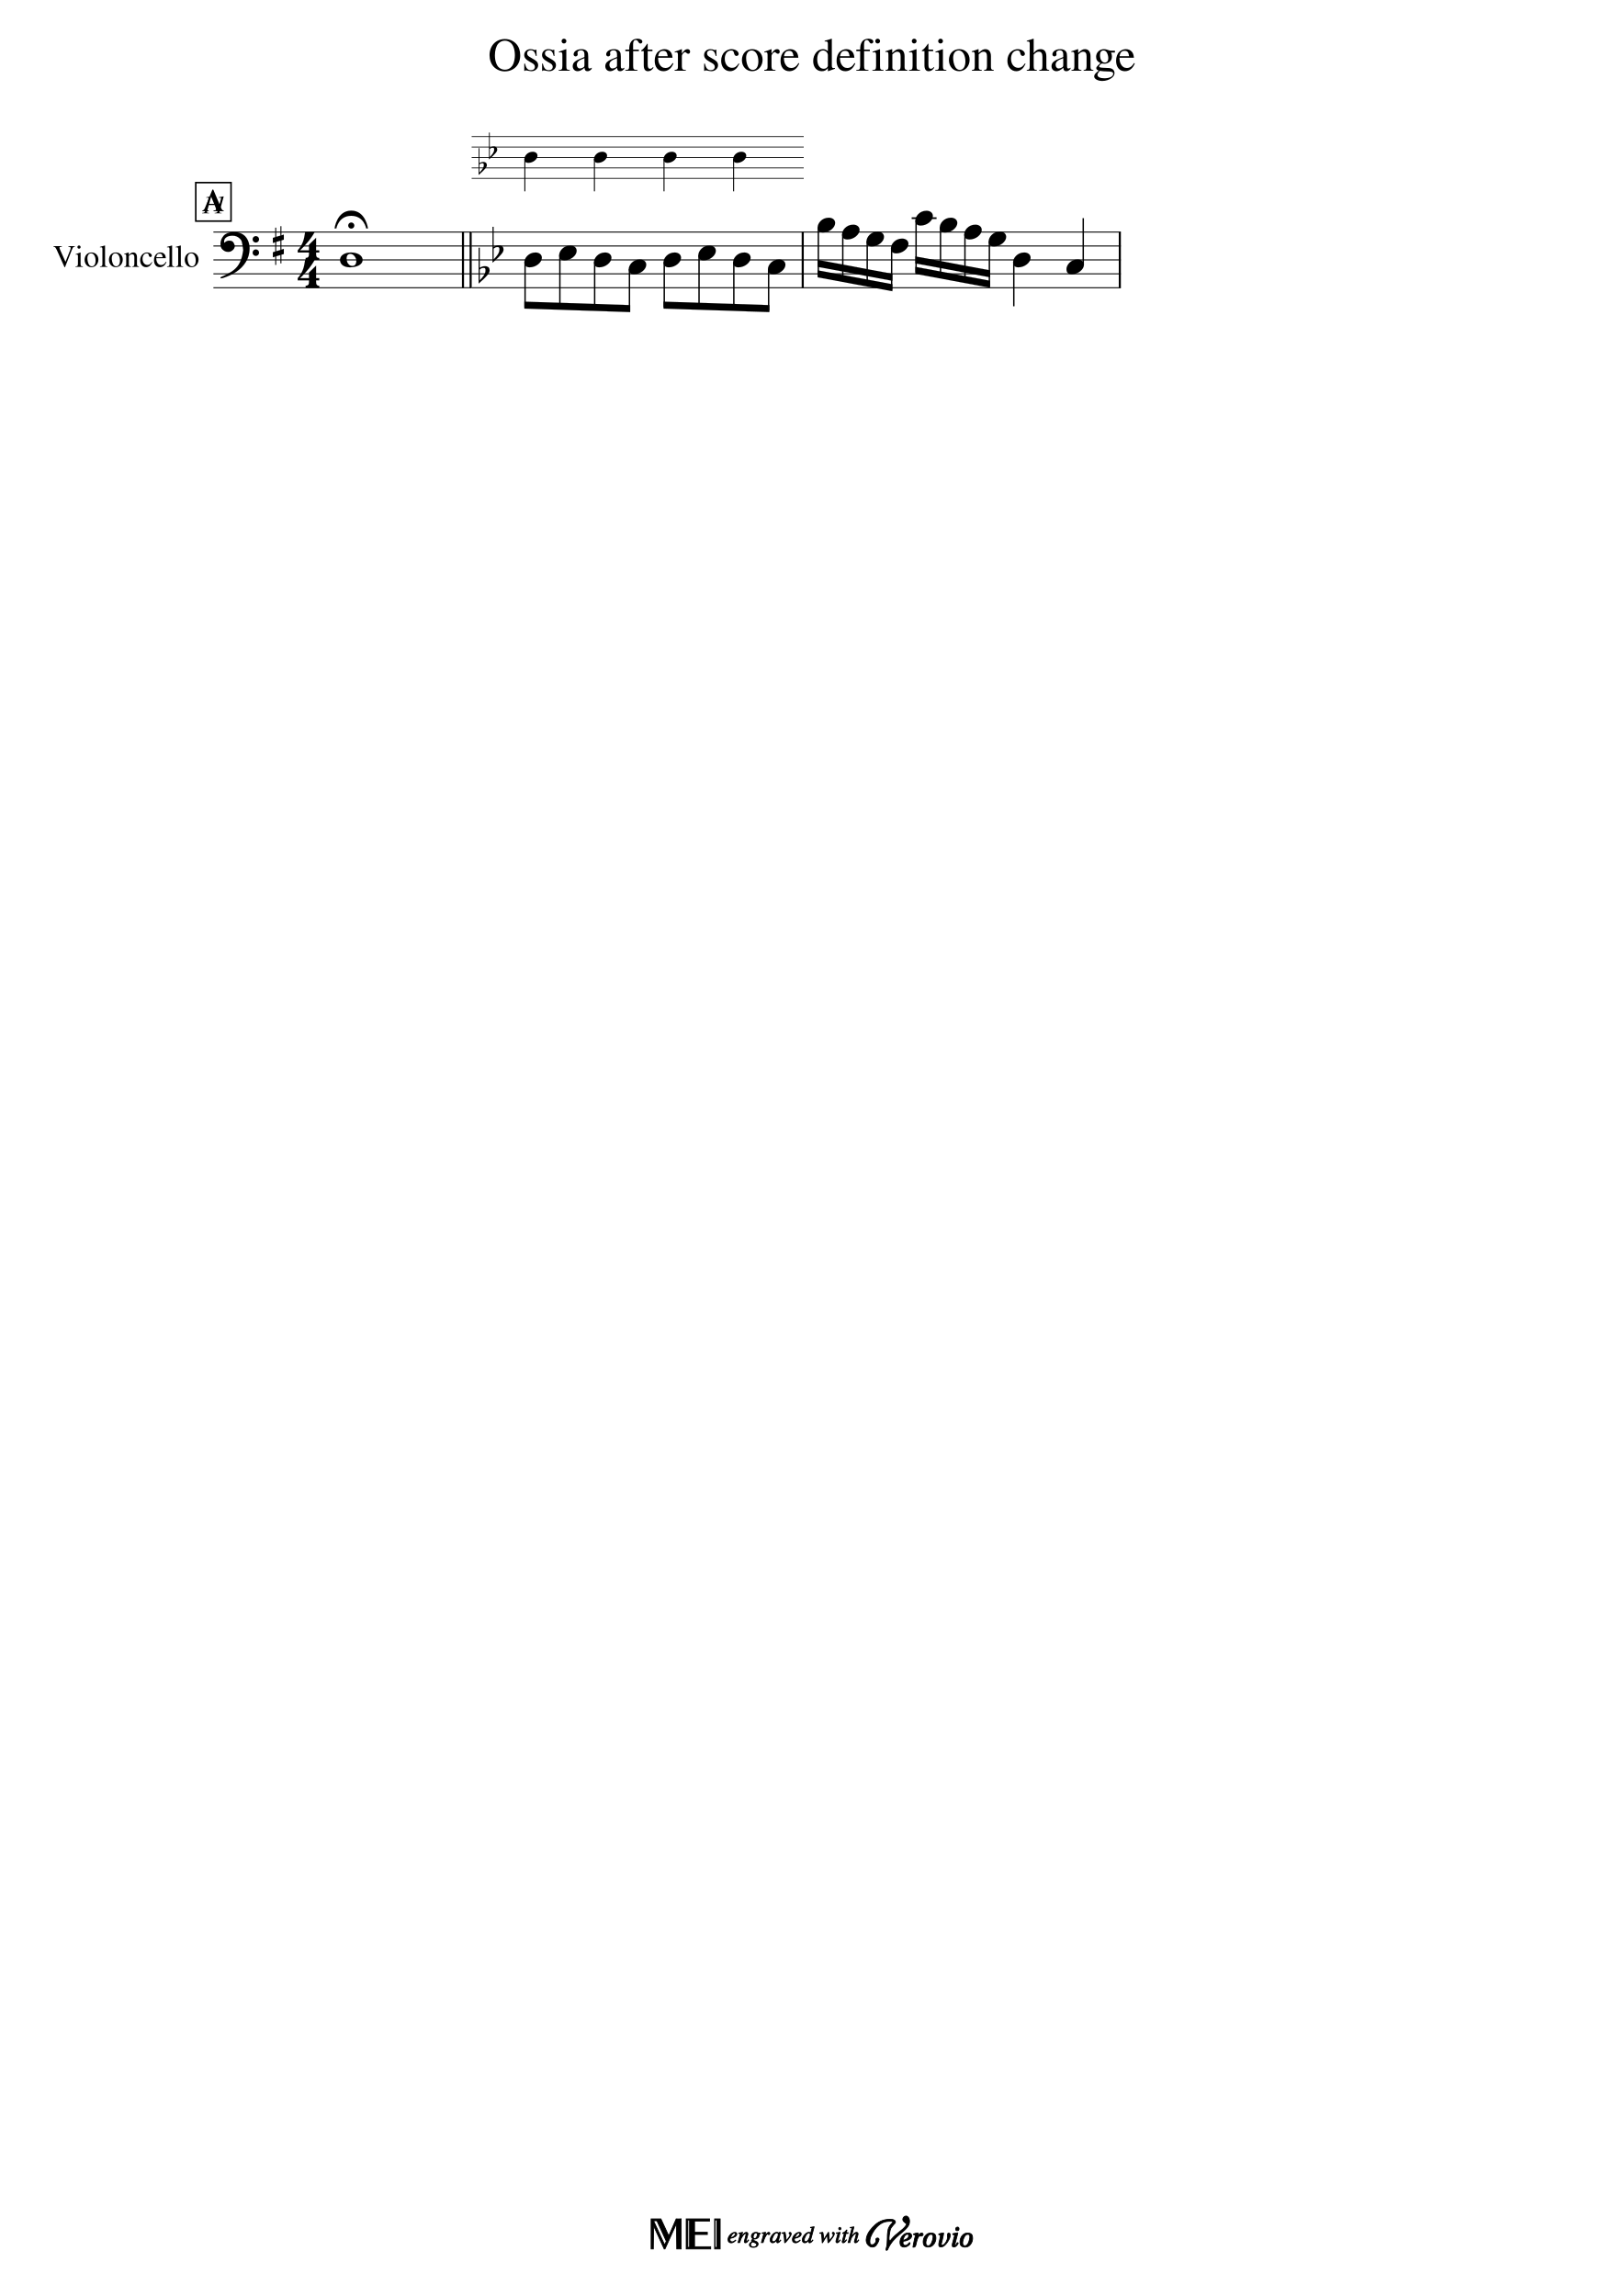
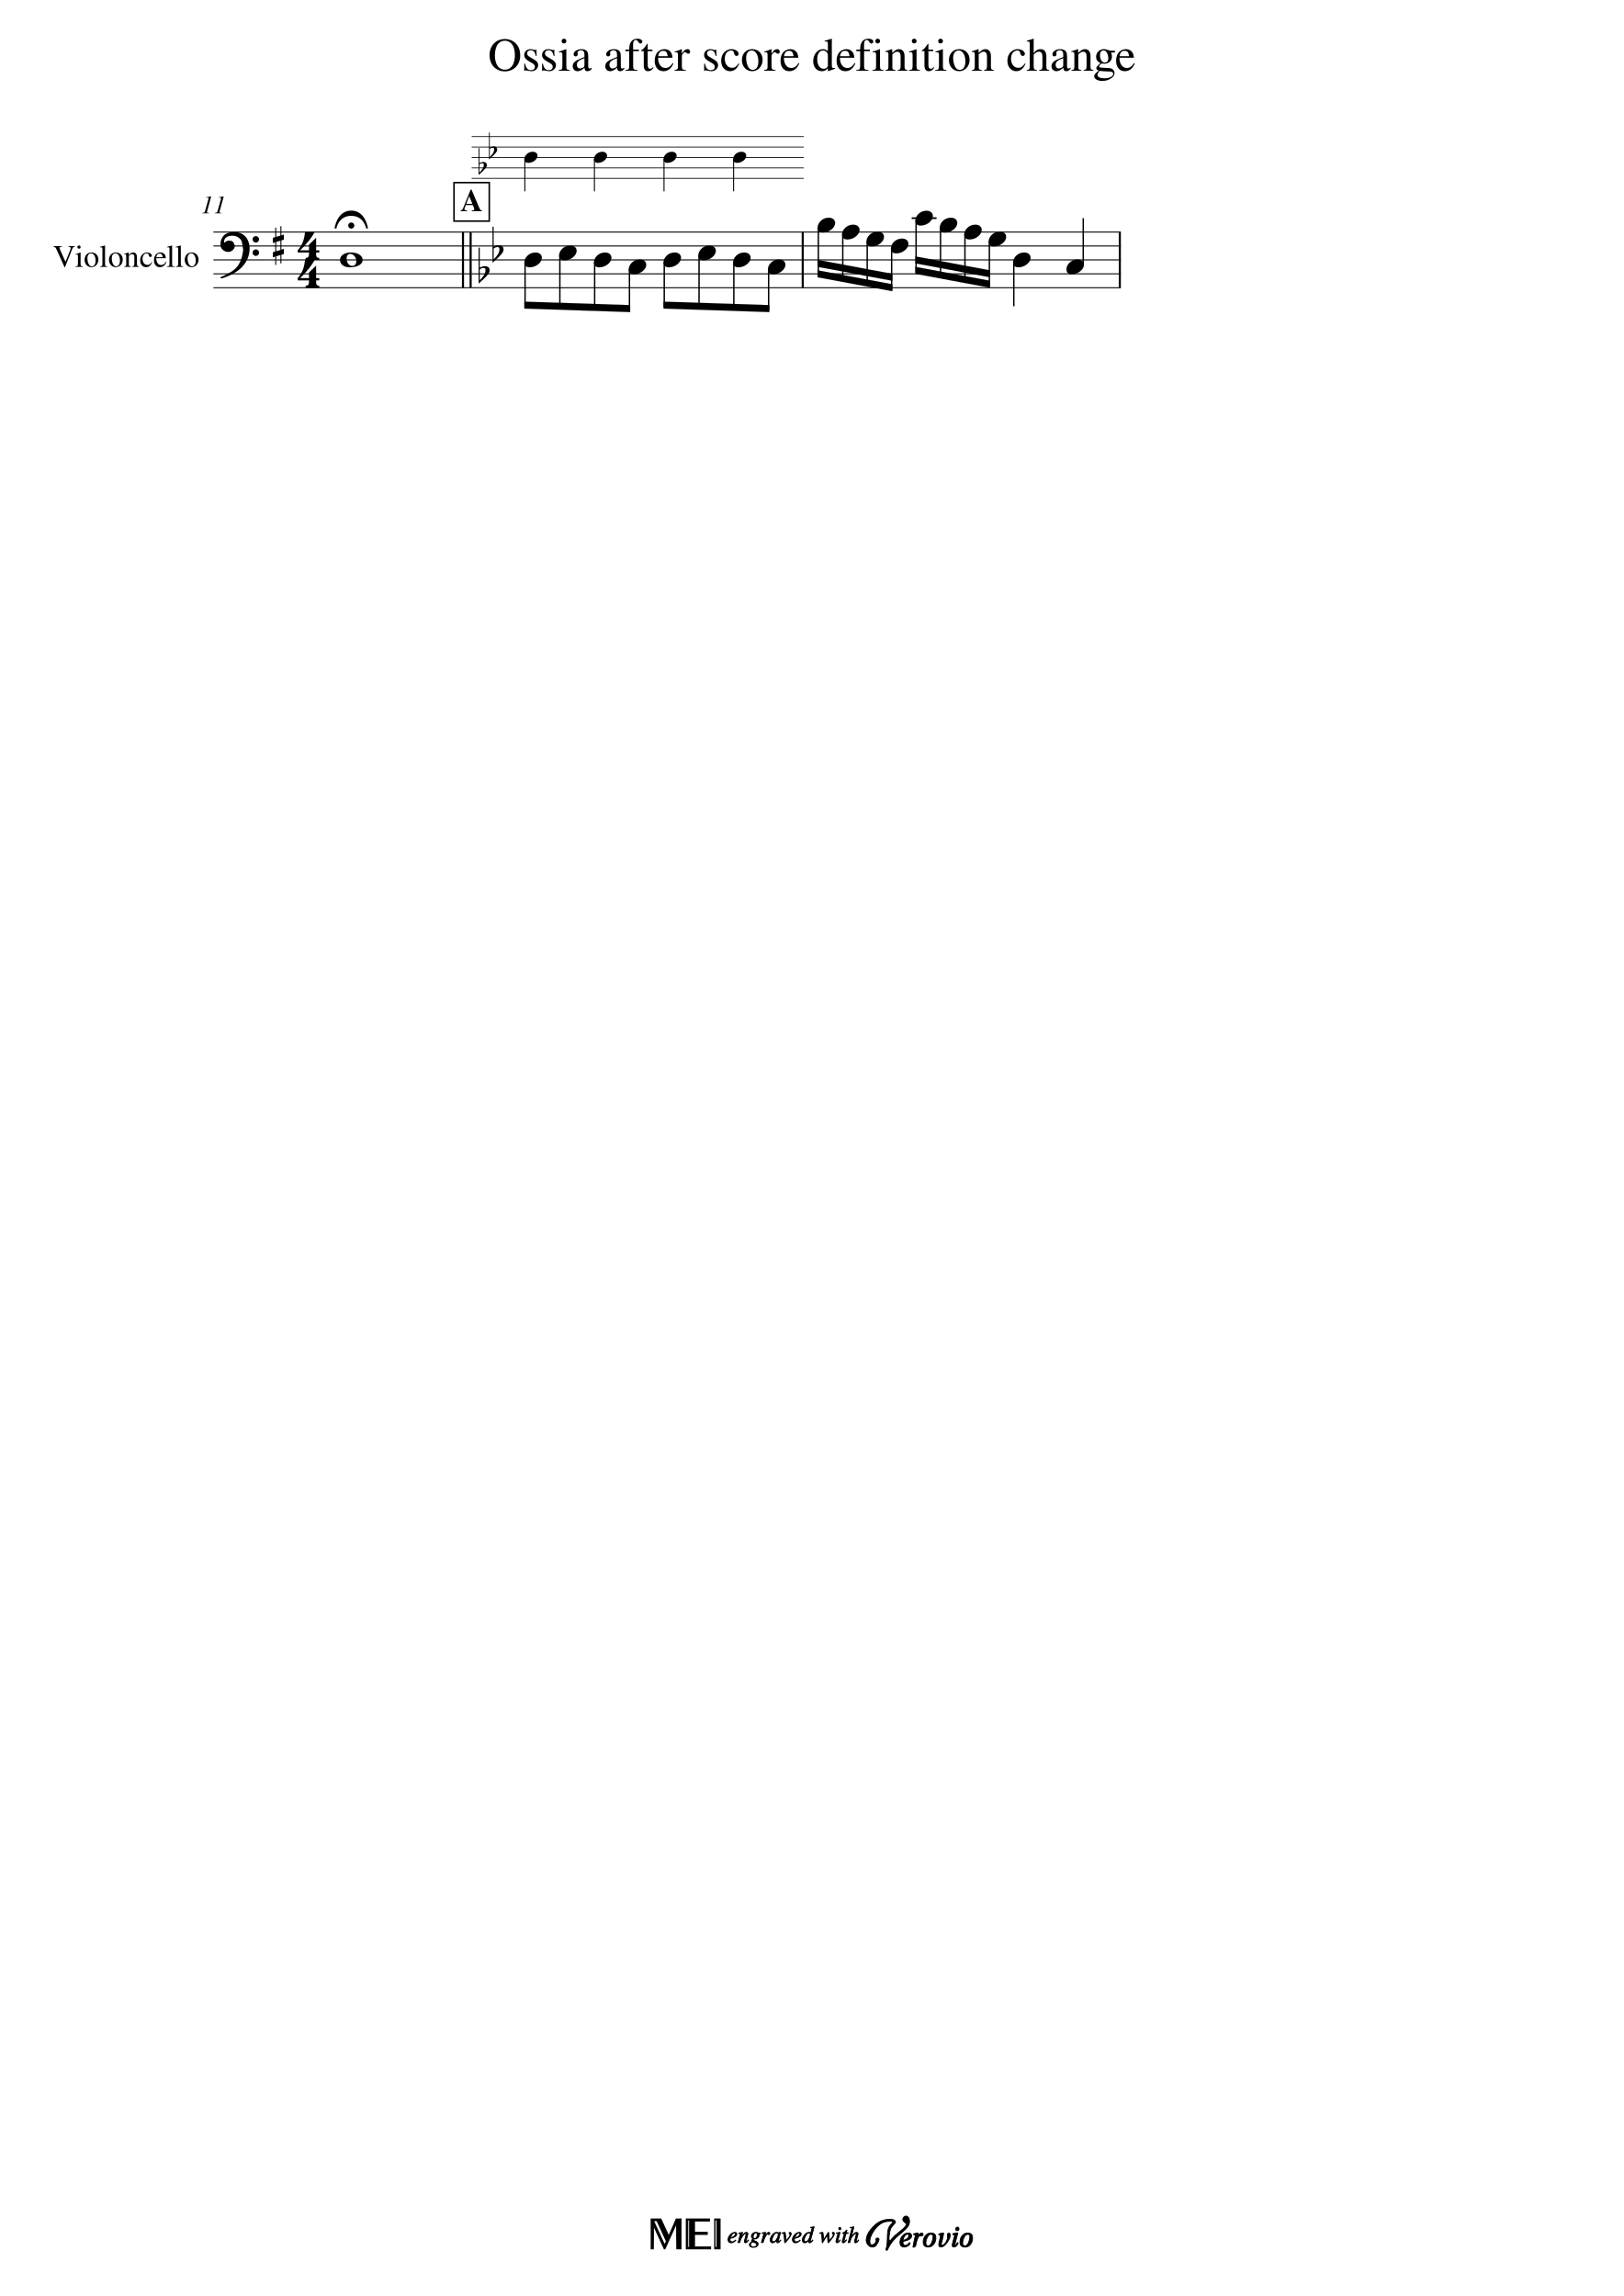
<svg xmlns="http://www.w3.org/2000/svg" xmlns:xlink="http://www.w3.org/1999/xlink" width="2100px" height="2970px" version="1.1" overflow="visible" id="docid">
  <defs>
    <g id="E062-docid">
      <path transform="scale(1,-1)" d="M582 -120c0 32 26 58 58 58s58 -26 58 -58s-26 -58 -58 -58s-58 26 -58 58zM582 120c0 32 26 58 58 58s58 -26 58 -58s-26 -58 -58 -58s-58 26 -58 58zM158 96c51 0 73 -14 88 -49l16 -39c0 -17 -2 -30 -7 -40c-3 -11 -10 -21 -19 -31c-17 -18 -49 -43 -84 -43 c-55 0 -77 13 -112 44c-24 21 -35 55 -35 100c0 46 14 81 32 112c30 52 71 79 137 93l36 6l26 2c154 0 235 -68 274 -182c11 -32 18 -68 18 -107c0 -103 -26 -182 -68 -250c-89 -145 -234 -230 -412 -288l-30 -5c-9 0 -14 3 -14 8c3 10 5 11 10 16c35 15 70 30 96 44l78 43 c96 57 162 136 197 258c9 33 17 60 22 100c3 22 5 35 6 39c-7 69 -16 115 -23 140s-4 22 -16 40c-8 12 -19 23 -31 34c-24 21 -62 44 -118 44c-48 0 -84 -8 -113 -28c-28 -19 -42 -44 -42 -73v-16c2 -5 3 -9 4 -11c24 22 52 39 84 39z" />
    </g>
    <g id="E262-docid">
      <path transform="scale(1,-1)" d="M136 186v169h17v-164l44 14v-91l-44 -14v-165l44 12v-91l-44 -13v-155h-17v150l-76 -22v-155h-17v149l-43 -13v90l43 14v167l-43 -14v92l43 13v169h17v-163zM60 73v-167l76 22v168z" />
    </g>
    <g id="E084-docid">
      <path transform="scale(1,-1)" d="M20 -78c84 97 114 180 134 329h170c-13 -32 -82 -132 -99 -151l-84 -97c-33 -36 -59 -63 -80 -81h162v102l127 123v-225h57v-39h-57v-34c0 -43 19 -65 57 -65v-34h-244v36c48 0 60 26 60 70v27h-203v39z" />
    </g>
    <g id="E0A2-docid">
      <path transform="scale(1,-1)" d="M198 133c102 0 207 -45 207 -133c0 -92 -118 -133 -227 -133c-101 0 -178 46 -178 133c0 88 93 133 198 133zM293 -21c0 14 -3 29 -8 44c-7 20 -18 38 -33 54c-20 21 -43 31 -68 31l-20 -2c-15 -5 -27 -14 -36 -28c-4 -9 -6 -17 -8 -24s-3 -16 -3 -27c0 -15 3 -34 9 -57 s18 -41 34 -55c15 -15 36 -23 62 -23c4 0 10 1 18 2c19 5 32 15 40 30s13 34 13 55z" />
    </g>
    <g id="E4C0-docid">
      <path transform="scale(1,-1)" d="M0 0c0 0 40 320 300 320s300 -320 300 -320h-32s-38 227 -268 227s-268 -227 -268 -227h-32zM355 52c0 -30 -25 -55 -55 -55s-55 25 -55 55s25 55 55 55s55 -25 55 -55z" />
    </g>
    <g id="E260-docid">
      <path transform="scale(1,-1)" d="M20 110c32 16 54 27 93 27c26 0 35 -3 54 -13c13 -7 24 -20 27 -38l4 -25c0 -28 -16 -57 -45 -89c-23 -25 -39 -44 -65 -68l-88 -79v644h20v-359zM90 106c-32 0 -48 -10 -70 -29v-194c31 31 54 59 71 84c21 32 32 59 32 84c0 9 1 16 1 20c0 14 -3 21 -11 30l-8 3z" />
    </g>
    <g id="E0A4-docid">
      <path transform="scale(1,-1)" d="M0 -39c0 68 73 172 200 172c66 0 114 -37 114 -95c0 -84 -106 -171 -218 -171c-64 0 -96 30 -96 94z" />
    </g>
  </defs>
  <style type="text/css">#docid g.ending, #docid g.fing, #docid g.reh, #docid g.tempo {font-weight:bold;}#docid g.dir, #docid g.dynam, #docid g.mNum {font-style:italic;}#docid g.label {font-weight:normal;}#docid ellipse, #docid path, #docid polygon, #docid polyline, #docid rect {stroke:currentColor}</style>
  <svg class="definition-scale" color="black" font-family="Times, serif" viewBox="0 0 21000 29700">
    <g class="page-margin" transform="translate(500, 500)">
      <g id="iJ6YNS9" class="mdiv pageMilestone" />
      <g id="j6ERYJ7" class="score pageMilestone" />
      <g id="l1C2159Z" class="system">
        <g id="iN4IMRP" class="label">
          <text x="2080" y="2952" text-anchor="end" font-size="0px">
            <tspan id="k69O2C7" class="text">
              <tspan font-size="405px">Violoncello</tspan>
            </tspan>
          </text>
        </g>
        <g id="c1IY1N0S" class="section systemMilestone" />
        <g id="t17CCI2Q" class="measure">
          <g id="b5BYNI2" class="mNum autogenerated">
            <text x="2260" y="2259" text-anchor="middle" font-size="0px">
              <tspan id="cI6BH23" class="text">
                <tspan font-size="324px">11</tspan>
              </tspan>
            </text>
          </g>
          <g id="u14YPAFV" class="staff">
            <path d="M2260 2502 L5600 2502" stroke-width="13" />
            <path d="M2260 2682 L5600 2682" stroke-width="13" />
            <path d="M2260 2862 L5600 2862" stroke-width="13" />
            <path d="M2260 3042 L5600 3042" stroke-width="13" />
            <path d="M2260 3222 L5600 3222" stroke-width="13" />
            <g id="m1KERHSY" class="clef">
              <use xlink:href="#E062-docid" transform="translate(2348, 2682) scale(0.72, 0.72)" />
            </g>
            <g id="oMY5AX3" class="keySig">
              <g id="q1GBDELD" class="keyAccid">
                <use xlink:href="#E262-docid" transform="translate(3029, 2682) scale(0.72, 0.72)" />
              </g>
            </g>
            <g id="s1FVTJ6Q" class="meterSig">
              <use xlink:href="#E084-docid" transform="translate(3336, 2682) scale(0.72, 0.72)" />
              <use xlink:href="#E084-docid" transform="translate(3336, 3042) scale(0.72, 0.72)" />
            </g>
            <g id="v1G2UCBM" class="layer">
              <g id="c10q5kzh" class="note">
                <g class="notehead">
                  <use xlink:href="#E0A2-docid" transform="translate(3898, 2862) scale(0.72, 0.72)" />
                </g>
              </g>
            </g>
          </g>
          <g id="xQSQG56" class="fermata">
            <use xlink:href="#E4C0-docid" transform="translate(3827, 2455) scale(0.72, 0.72)" />
          </g>
          <g id="s1PQPUF4" class="barLine">
            <path d="M5488 2502 L5488 3222" stroke-width="27" />
            <path d="M5587 2502 L5587 3222" stroke-width="27" />
          </g>
        </g>
        <g id="q4CA8UL" class="measure">
          <g id="tBZ62SV" class="ossia show.scoredef.true">
            <g id="uW4WKQ" class="oStaff">
              <path d="M5600 1267 L9895 1267" stroke-width="10" />
              <path d="M5600 1402 L9895 1402" stroke-width="10" />
              <path d="M5600 1537 L9895 1537" stroke-width="10" />
              <path d="M5600 1672 L9895 1672" stroke-width="10" />
              <path d="M5600 1807 L9895 1807" stroke-width="10" />
              <g id="w19UP34N" class="keySig">
                <g id="y1QCD5BB" class="keyAccid">
                  <use xlink:href="#E260-docid" transform="translate(5690, 1669) scale(0.54, 0.54)" />
                </g>
                <g id="aJGS1X1" class="keyAccid">
                  <use xlink:href="#E260-docid" transform="translate(5824, 1468) scale(0.54, 0.54)" />
                </g>
              </g>
              <g id="vLC6GUE" class="layer">
                <g id="w1KCUVGJ" class="note">
                  <g class="notehead">
                    <use xlink:href="#E0A4-docid" transform="translate(6282, 1535) scale(0.54, 0.54)" />
                  </g>
                  <g id="mZHS5GY" class="stem">
                    <path d="M6288 1556 L6288 1975" stroke-width="13" />
                  </g>
                </g>
                <g id="xGUU4JQ" class="note">
                  <g class="notehead">
                    <use xlink:href="#E0A4-docid" transform="translate(7182, 1535) scale(0.54, 0.54)" />
                  </g>
                  <g id="n1NA1B91" class="stem">
                    <path d="M7188 1556 L7188 1975" stroke-width="13" />
                  </g>
                </g>
                <g id="yAUW6TF" class="note">
                  <g class="notehead">
                    <use xlink:href="#E0A4-docid" transform="translate(8082, 1535) scale(0.54, 0.54)" />
                  </g>
                  <g id="o111T1LZ" class="stem">
                    <path d="M8088 1556 L8088 1975" stroke-width="13" />
                  </g>
                </g>
                <g id="z14DBQNG" class="note">
                  <g class="notehead">
                    <use xlink:href="#E0A4-docid" transform="translate(8982, 1535) scale(0.54, 0.54)" />
                  </g>
                  <g id="pT5D48Z" class="stem">
                    <path d="M8988 1556 L8988 1975" stroke-width="13" />
                  </g>
                </g>
              </g>
            </g>
            <g id="a1QJ4FU1" class="staff">
              <path d="M5600 2502 L9895 2502" stroke-width="13" />
              <path d="M5600 2682 L9895 2682" stroke-width="13" />
              <path d="M5600 2862 L9895 2862" stroke-width="13" />
              <path d="M5600 3042 L9895 3042" stroke-width="13" />
              <path d="M5600 3222 L9895 3222" stroke-width="13" />
              <g id="x1C003T9" class="keySig">
                <g id="z1ELU27J" class="keyAccid">
                  <use xlink:href="#E260-docid" transform="translate(5690, 3042) scale(0.72, 0.72)" />
                </g>
                <g id="b2LWQBI" class="keyAccid">
                  <use xlink:href="#E260-docid" transform="translate(5870, 2772) scale(0.72, 0.72)" />
                </g>
              </g>
              <g id="b1XSZE2H" class="layer">
                <g id="c1IEYM10" class="beam">
                  <polygon points="6282,3492 7650,3537 7650,3447 6282,3402" />
                  <g id="dIZDUHE" class="note">
                    <g class="notehead">
                      <use xlink:href="#E0A4-docid" transform="translate(6282, 2862) scale(0.72, 0.72)" />
                    </g>
                    <g id="qR3B901" class="stem">
                      <path d="M6291 2890 L6291 3474" stroke-width="18" />
                    </g>
                  </g>
                  <g id="e1EHME80" class="note">
                    <g class="notehead">
                      <use xlink:href="#E0A4-docid" transform="translate(6732, 2772) scale(0.72, 0.72)" />
                    </g>
                    <g id="rHUBZPL" class="stem">
                      <path d="M6741 2800 L6741 3489" stroke-width="18" />
                    </g>
                    <g id="f1BEGS43" class="accid" />
                  </g>
                  <g id="gETMZTA" class="note">
                    <g class="notehead">
                      <use xlink:href="#E0A4-docid" transform="translate(7182, 2862) scale(0.72, 0.72)" />
                    </g>
                    <g id="s6A7W25" class="stem">
                      <path d="M7191 2890 L7191 3504" stroke-width="18" />
                    </g>
                  </g>
                  <g id="h1WRIV4E" class="note">
                    <g class="notehead">
                      <use xlink:href="#E0A4-docid" transform="translate(7632, 2952) scale(0.72, 0.72)" />
                    </g>
                    <g id="t7VJ282" class="stem">
                      <path d="M7641 2980 L7641 3519" stroke-width="18" />
                    </g>
                  </g>
                </g>
                <g id="i123OHXR" class="beam">
                  <polygon points="8082,3492 9450,3537 9450,3447 8082,3402" />
                  <g id="jQFEFEK" class="note">
                    <g class="notehead">
                      <use xlink:href="#E0A4-docid" transform="translate(8082, 2862) scale(0.72, 0.72)" />
                    </g>
                    <g id="uYB0O63" class="stem">
                      <path d="M8091 2890 L8091 3474" stroke-width="18" />
                    </g>
                  </g>
                  <g id="kOVASEE" class="note">
                    <g class="notehead">
                      <use xlink:href="#E0A4-docid" transform="translate(8532, 2772) scale(0.72, 0.72)" />
                    </g>
                    <g id="v1WNGLZN" class="stem">
                      <path d="M8541 2800 L8541 3489" stroke-width="18" />
                    </g>
                    <g id="l1I7OPR1" class="accid" />
                  </g>
                  <g id="m81K135" class="note">
                    <g class="notehead">
                      <use xlink:href="#E0A4-docid" transform="translate(8982, 2862) scale(0.72, 0.72)" />
                    </g>
                    <g id="w1P8DIQV" class="stem">
                      <path d="M8991 2890 L8991 3504" stroke-width="18" />
                    </g>
                  </g>
                  <g id="n2N7U24" class="note">
                    <g class="notehead">
                      <use xlink:href="#E0A4-docid" transform="translate(9432, 2952) scale(0.72, 0.72)" />
                    </g>
                    <g id="x1LY7717" class="stem">
                      <path d="M9441 2980 L9441 3519" stroke-width="18" />
                    </g>
                  </g>
                </g>
              </g>
            </g>
          </g>
          <g id="o1FK4NGH" class="reh">
-             <rect stroke-width="20" fill-opacity="0" x="2032" y="1862" height="498" width="456" />
-             <text x="2260" y="2232" text-anchor="middle" font-size="0px">
+             <rect stroke-width="20" fill-opacity="0" x="5372" y="1862" height="498" width="456" />
+             <text x="5600" y="2232" text-anchor="middle" font-size="0px">
              <tspan id="p1AX0ZDE" class="rend">
                <tspan id="qI1DT7K" class="text">
                  <tspan font-size="405px">A</tspan>
                </tspan>
              </tspan>
            </text>
          </g>
          <g id="p6KLLMO" class="barLine">
            <path d="M9882 2502 L9882 3222" stroke-width="27" />
          </g>
        </g>
        <g id="h158DR4J" class="measure">
          <g id="iUV8894" class="staff">
            <path d="M9895 2502 L13996 2502" stroke-width="13" />
            <path d="M9895 2682 L13996 2682" stroke-width="13" />
            <path d="M9895 2862 L13996 2862" stroke-width="13" />
            <path d="M9895 3042 L13996 3042" stroke-width="13" />
            <path d="M9895 3222 L13996 3222" stroke-width="13" />
            <g class="ledgerLines above">
              <path d="M11291 2322 L11613 2322" stroke-width="22" />
            </g>
            <g id="jZZ1RF5" class="layer">
              <g id="k91JIAK" class="beam">
                <polygon points="10075,3087 11041,3267 11041,3177 10075,2997" />
                <polygon points="10075,2952 10400,3012 10400,2922 10075,2862" />
                <polygon points="10400,3012 10716,3072 10716,2982 10400,2922" />
                <polygon points="10716,3072 11041,3132 11041,3042 10716,2982" />
                <g id="l1KT7QAW" class="note">
                  <g class="notehead">
                    <use xlink:href="#E0A4-docid" transform="translate(10075, 2412) scale(0.72, 0.72)" />
                  </g>
                  <g id="y1QGBAMB" class="stem">
                    <path d="M10084 2440 L10084 3069" stroke-width="18" />
                  </g>
                  <g id="mMRH0VO" class="accid" />
                </g>
                <g id="nYOSRMB" class="note">
                  <g class="notehead">
                    <use xlink:href="#E0A4-docid" transform="translate(10391, 2502) scale(0.72, 0.72)" />
                  </g>
                  <g id="z4DC34E" class="stem">
                    <path d="M10400 2530 L10400 3129" stroke-width="18" />
                  </g>
                </g>
                <g id="o1HHM1JI" class="note">
                  <g class="notehead">
                    <use xlink:href="#E0A4-docid" transform="translate(10707, 2592) scale(0.72, 0.72)" />
                  </g>
                  <g id="aCPE1QZ" class="stem">
                    <path d="M10716 2620 L10716 3189" stroke-width="18" />
                  </g>
                </g>
                <g id="p1CAQXBX" class="note">
                  <g class="notehead">
                    <use xlink:href="#E0A4-docid" transform="translate(11023, 2682) scale(0.72, 0.72)" />
                  </g>
                  <g id="bS81ZRJ" class="stem">
                    <path d="M11032 2710 L11032 3249" stroke-width="18" />
                  </g>
                </g>
              </g>
              <g id="qEDENPO" class="beam">
                <polygon points="11339,3042 12305,3222 12305,3132 11339,2952" />
                <polygon points="11339,2907 11664,2967 11664,2877 11339,2817" />
                <polygon points="11664,2967 11980,3027 11980,2937 11664,2877" />
                <polygon points="11980,3027 12305,3087 12305,2997 11980,2937" />
                <g id="rUNE3HG" class="note">
                  <g class="notehead">
                    <use xlink:href="#E0A4-docid" transform="translate(11339, 2322) scale(0.72, 0.72)" />
                  </g>
                  <g id="cHPWXB9" class="stem">
                    <path d="M11348 2350 L11348 3024" stroke-width="18" />
                  </g>
                </g>
                <g id="s1SW5LIP" class="note">
                  <g class="notehead">
                    <use xlink:href="#E0A4-docid" transform="translate(11655, 2412) scale(0.72, 0.72)" />
                  </g>
                  <g id="dT5Z2DZ" class="stem">
                    <path d="M11664 2440 L11664 3084" stroke-width="18" />
                  </g>
                  <g id="tPEE0OP" class="accid" />
                </g>
                <g id="uL0P3Y6" class="note">
                  <g class="notehead">
                    <use xlink:href="#E0A4-docid" transform="translate(11971, 2502) scale(0.72, 0.72)" />
                  </g>
                  <g id="e1GH2CCZ" class="stem">
                    <path d="M11980 2530 L11980 3144" stroke-width="18" />
                  </g>
                </g>
                <g id="vPKGJXZ" class="note">
                  <g class="notehead">
                    <use xlink:href="#E0A4-docid" transform="translate(12287, 2592) scale(0.72, 0.72)" />
                  </g>
                  <g id="f6JFDRE" class="stem">
                    <path d="M12296 2620 L12296 3204" stroke-width="18" />
                  </g>
                </g>
              </g>
              <g id="wGMJNIQ" class="note">
                <g class="notehead">
                  <use xlink:href="#E0A4-docid" transform="translate(12603, 2862) scale(0.72, 0.72)" />
                </g>
                <g id="g17KQSJU" class="stem">
                  <path d="M12612 2890 L12612 3462" stroke-width="18" />
                </g>
              </g>
              <g id="xIG9TQU" class="note">
                <g class="notehead">
                  <use xlink:href="#E0A4-docid" transform="translate(13293, 2952) scale(0.72, 0.72)" />
                </g>
                <g id="h18PHIL1" class="stem">
                  <path d="M13510 2924 L13510 2322" stroke-width="18" />
                </g>
              </g>
            </g>
          </g>
          <g id="gB13UK1" class="barLine">
            <path d="M13983 2502 L13983 3222" stroke-width="27" />
          </g>
        </g>
        <g id="h1NRSQV" class="systemMilestoneEnd c1IY1N0S" />
      </g>
      <g id="i1K5PWQO" class="pageMilestoneEnd j6ERYJ7" />
      <g id="jF89DCD" class="pageMilestoneEnd iJ6YNS9" />
      <g id="q1XPOA9B" class="pgHead autogenerated">
        <text font-size="0px">
          <tspan id="rG2INEF" class="rend" x="10000" y="415" text-anchor="middle">
            <tspan id="sDC845L" class="rend">
              <tspan id="t1W416P4" class="text">
                <tspan font-size="607px">Ossia after score definition change</tspan>
              </tspan>
            </tspan>
          </tspan>
        </text>
      </g>
      <g id="k1FISYPL" class="pgFoot autogenerated">
        <g id="l1ABBN8W" class="fig">
          <g class="svg" transform="translate(7750, 28099) scale(10, 10)">
            <g>
              <path fill="#000000" d="M 17.113,49.265 V 10.368 h 12.697 c 3.289,7.337 6.713,14.61 10.127,21.889 3.42,-7.485 6.256,-14.205 9.589,-21.91 2.436,0.104 4.317,0.085 6.484,-0.058 V 49.264 H 50.274 C 50.145,38.356 50.016,27.448 49.887,16.54 45.003,27.315 39.967,38.434 35.084,49.209 34.679,49.344 34.427,49.136 34.022,49.271 29.466,39.331 24.91,29.391 20.354,19.451 20.224,29.389 20.095,39.327 19.965,49.264 H 17.113 Z M 36.754,39.325 C 32.721,30.513 28.688,21.701 24.655,12.889 22.531,12.751 22.657,12.71 20.714,12.814 v 0.966 c 4.613,9.998 9.609,20.749 13.873,30.082 0.722,-1.513 1.445,-3.025 2.167,-4.538 z m 25.738,9.94 c 0,-12.966 0,-25.931 0,-38.897 10.084,0 20.169,0 30.253,0 0,0.96 0,1.921 0,2.881 -6.483,0 -12.966,0 -19.448,0 0,4.802 0,9.604 0,14.406 5.522,0 11.045,0 16.567,0 0,0.96 0,1.921 0,2.881 -5.522,0 -11.045,0 -16.567,0 0,5.282 0,10.565 0,15.847 6.963,0 13.926,0 20.889,0 0,0.96 0,1.921 0,2.881 -10.565,0 -21.129,0 -31.694,0 z m 4.322,-2.161 c 0,-11.765 0,-23.53 0,-35.295 -0.72,0 -1.441,0 -2.161,0 0,11.765 0,23.53 0,35.295 0.72,0 1.441,0 2.161,0 z m 32.414,2.161 c 0,-12.966 0,-25.931 0,-38.897 2.401,0 4.802,0 7.203,0 0,12.966 0,25.931 0,38.897 -2.401,0 -4.802,0 -7.203,0 z m 2.881,-2.161 c 0,-11.765 0,-23.53 0,-35.295 -0.72,0 -1.441,0 -2.161,0 0,11.765 0,23.53 0,35.295 0.72,0 1.441,0 2.161,0 z" />
              <path fill="#000000" d="m 346.3,6.7 c -3.1,0.5 -4.9,4.4 -2.7,6.8 1.2,1.4 2.7,2.4 4.1,3.5 -2.4,5.3 -7.7,8.3 -11.9,12.1 -3.7,2.8 -7,6.2 -9.7,9.9 -2.2,-0.8 -0.915,-7.719 -0.627,-9.5 0.288,-1.781 0.727,-6.4 2.927,-8.7 1.3,-1.9 3,-3.5 4.5,-5.2 1.2,-3.4 -3.2,-4.9 -5.8,-4.6 -7.3,-0.5 -14.6,2 -20,6.8 -5,4.6 -10,10.1 -11.5,17 -0.9,3.5 -0.2,7.5 2.8,9.9 2.5,2.8 7.4,2.9 9.8,-0.2 1.7,-2.3 3.2,-4.8 3.8,-7.6 -0.1,-2.6 -4.4,-2.3 -4.3,0.2 1.2,2.4 -0.9,4.7 -2.7,6.2 -1.7,0.9 -4.7,0.7 -4.8,-1.7 -1,-5.8 2.1,-11.3 5.2,-16.1 4,-5.8 9.8,-11.2 17.2,-11.8 1.6,0 8.1,-1.2 6.8,1.4 -2.8,2.8 -5.6,6.1 -6,10.3 -1.6,7.7 0.1,15.7 -2.3,23.2 -1.1,3.9 2,2.6 2.5,0.2 3.3,-7.4 8.9,-13.4 15.1,-18.5 4.2,-3.9 9.5,-7.1 11.9,-12.6 1.3,-3.6 1.2,-9 -2.7,-10.9 -0.504,-0.177 -1.07,-0.165 -1.6,-0.1 z m 66,14.5 c -2,0.8 -1.8,4.9 0.8,4.4 3.4,0.4 2.9,-6.2 -0.8,-4.4 z m 0.6,7.3 c -1.3,0.5 -7.6,0.5 -5.4,2.2 4,-0.3 0.7,4.5 0.6,6.7 -0.4,2.9 -2.4,5.9 -1.2,8.8 2.7,1.7 5.6,-0.8 6.8,-3.2 1.6,-1.4 -0.5,-3 -1.2,-0.9 -0.4,0.8 -2.4,3.5 -2.6,1.8 1.1,-5 2.7,-9.9 3.9,-14.9 l -0.1,-0.5 h -0.9 z m -65.1,0.2 c -6.5,1.6 -10.5,9.5 -8.2,15.7 2.1,3.4 7.4,2.9 10.1,0.4 2,-0.2 3.6,-5.3 1,-3.4 -1.4,2 -4,4.2 -6.5,2.8 -2.2,-1.9 -1.9,-5.7 1.7,-5.3 3.1,-0.9 6.9,-2.1 8.1,-5.5 0.9,-2.7 -1.6,-5.2 -4.3,-4.8 h -1.1 -0.7 z m 13.6,0 c -2.2,0 -8.5,1.8 -2.9,2.3 0.9,1.9 -1,4.9 -1.1,7.2 -0.5,2.9 -1.4,5.7 -1.7,8.7 3.7,0.7 3.8,-2.6 4.4,-5.3 0.9,-3.3 1.6,-7 4.1,-9.5 2.4,1.6 6.8,-0.7 3.7,-3.4 -2.9,-0.5 -4.8,2.4 -6.2,4.3 0,-1.2 2.4,-5 -0.2,-4.3 z m 15.8,0 c -6.4,1.3 -9.6,9.1 -7.7,14.9 1.9,4 7.7,3.9 11,1.7 4.1,-3 6,-8.9 4.4,-13.7 -1.3,-3 -4.8,-3.2 -7.6,-3 z m 17,0 c -2.3,0 -8.8,1.9 -3,2.4 0.4,2.5 -1,5.7 -1.4,8.4 -0.7,2.4 -1.8,7.5 2.1,7.2 3.8,-0.1 6.5,-3.5 8.5,-6.3 2,-3.2 4.5,-7 3.3,-10.9 -3.7,-3 -3.6,2.6 -3.1,5.1 -0.7,3.8 -2.7,7.9 -6.2,9.8 -3.6,0.6 -1,-4.3 -0.8,-6.1 0.6,-3.2 1.6,-6.3 1.9,-9.5 h -1.1 z m 30.6,0 c -6.3,1.2 -9.5,8.9 -7.8,14.7 1.5,4 7.2,4.2 10.5,2.4 4.6,-2.8 6.6,-9.3 4.8,-14.3 -1.4,-2.8 -4.8,-3 -7.5,-2.8 z m -75.4,1.7 c 2.1,1.5 0.2,4.7 -1.6,5.7 -1.1,0.4 -5.5,3.4 -4.6,0.7 0.8,-2.7 2.2,-6.2 5.3,-6.6 l 0.9,0.1 z m 30.8,0 c 2.6,1.5 1.3,5.2 0.8,7.6 -0.8,2.7 -1.9,5.9 -4.7,7.1 -5.1,0.8 -4,-5.8 -2.8,-8.8 1,-2.8 3,-6.8 6.7,-5.8 z m 47.1,-0.1 c 2.9,0.7 2,4.7 1.5,6.8 -0.7,3 -1.8,6.7 -5,8 -4.7,0.8 -4,-5.1 -3,-7.9 0.9,-3 2.7,-7.3 6.5,-6.8 z" />
              <g>
                <path d="m 116.566,37.118 q 0,-3.252 2.93,-6.299 2.9,-3.047 5.991,-3.047 1.143,0 1.816,0.527 0.674,0.527 0.674,1.567 0,2.109 -2.476,3.618 -2.461,1.494 -5.186,1.831 l -0.835,0.103 q -0.19,0.601 -0.264,0.967 -0.073,0.352 -0.073,0.894 0,1.289 0.835,2.007 0.85,0.718 2.007,0.718 1.099,0 2.329,-0.732 0.703,-0.425 2.036,-1.523 l 0.381,0.337 q -0.659,0.835 -1.89,1.714 -2.183,1.567 -4.38,1.567 -1.553,0 -2.725,-1.099 -1.172,-1.099 -1.172,-3.149 z m 3.12,-2.358 q 2.798,-0.41 4.556,-1.963 Q 126,31.229 126,29.691 q 0,-0.557 -0.264,-0.879 -0.264,-0.337 -0.776,-0.337 -0.952,0 -1.875,0.82 -0.908,0.806 -1.641,1.831 -0.776,1.201 -1.23,2.3 -0.249,0.586 -0.527,1.333 z" />
                <path d="m 129.472,41 2.534,-9.053 q 0.322,-1.143 0.366,-1.377 0.059,-0.249 0.059,-0.527 0,-0.425 -0.249,-0.659 -0.234,-0.249 -0.938,-0.249 -0.176,0 -0.352,0.029 -0.161,0.015 -0.366,0.044 v -0.498 q 0.952,-0.146 1.348,-0.22 0.41,-0.073 0.879,-0.176 l 2.622,-0.571 q 0.088,0.059 0.117,0.132 l -1.948,6.299 q 1.787,-2.739 2.988,-4.072 2.109,-2.358 3.779,-2.358 0.645,0 1.113,0.249 0.894,0.483 0.894,1.743 0,0.352 -0.073,0.732 -0.073,0.381 -0.19,0.82 l -1.919,7.017 q -0.059,0.22 -0.132,0.542 -0.073,0.308 -0.073,0.439 0,0.22 0.103,0.396 0.103,0.176 0.337,0.176 0.381,0 0.879,-0.439 0.498,-0.454 1.626,-1.919 l 0.425,0.381 q -1.201,1.626 -1.904,2.285 -1.201,1.157 -2.3,1.157 -0.498,0 -0.967,-0.322 -0.454,-0.337 -0.454,-1.201 0,-0.249 0.029,-0.527 0.044,-0.278 0.103,-0.483 l 1.846,-7.119 q 0.146,-0.586 0.19,-0.952 0.059,-0.381 0.059,-0.542 0,-0.352 -0.176,-0.601 -0.161,-0.264 -0.586,-0.264 -1.099,0 -2.769,1.992 -0.981,1.187 -1.992,2.827 -0.776,1.274 -1.23,2.49 Q 132.709,37.821 131.742,41 Z" />
                <path d="m 149.13,33.5 q 0,0.908 0.278,1.45 0.469,0.894 1.685,0.894 1.318,0 2.344,-1.67 1.04,-1.685 1.04,-3.706 0,-0.967 -0.425,-1.509 -0.425,-0.557 -1.274,-0.557 -1.641,0 -2.651,1.743 -0.996,1.743 -0.996,3.354 z m 0.513,13.066 q 1.743,0 2.886,-0.835 1.157,-0.835 1.157,-1.992 0,-0.879 -0.601,-1.479 -0.322,-0.322 -1.04,-0.688 -0.601,-0.293 -2.036,-0.835 -1.421,-0.557 -1.641,-0.557 -0.381,0 -1.479,1.011 -1.099,1.025 -1.099,2.314 0,1.948 1.685,2.681 0.879,0.381 2.168,0.381 z m -5.479,-2.681 q 0,-1.099 0.835,-2.095 0.85,-0.981 2.681,-1.963 -0.366,-0.234 -0.601,-0.483 -0.234,-0.264 -0.234,-0.688 0,-0.601 0.835,-1.377 0.469,-0.439 1.523,-1.157 -0.938,-0.352 -1.611,-0.996 -0.82,-0.864 -0.82,-2.241 0,-2.212 1.729,-3.677 1.729,-1.465 4.277,-1.465 1.333,0 2.256,0.425 0.923,0.41 1.084,0.688 h 1.978 v 1.172 h -1.494 q 0.088,0.322 0.132,0.586 0.044,0.264 0.044,0.747 0,2.373 -1.846,3.735 -1.831,1.362 -3.955,1.362 -0.22,0 -0.41,-0.015 -0.19,-0.029 -0.469,-0.088 -0.22,0 -0.601,0.425 -0.396,0.425 -0.396,0.762 0,0.498 3.223,1.699 3.208,1.216 3.208,3.56 0,1.758 -1.611,3.076 -1.611,1.333 -4.863,1.333 -2.256,0 -3.574,-0.967 -1.318,-0.967 -1.318,-2.358 z" />
                <path d="m 165.038,27.67 q 0.132,0 0.176,0.088 0.059,0.073 0.059,0.176 -0.015,0.146 -0.029,0.22 l -1.465,5.669 0.322,-0.63 q 1.055,-2.065 2.461,-3.765 1.421,-1.714 2.695,-1.714 0.688,0 1.055,0.454 0.381,0.454 0.381,1.04 0,0.659 -0.381,1.099 -0.366,0.425 -1.025,0.425 -0.454,0 -0.688,-0.176 -0.234,-0.176 -0.366,-0.41 l -0.176,-0.322 q -0.059,-0.088 -0.146,-0.132 -0.073,-0.059 -0.19,-0.059 -0.571,0 -1.655,1.597 -1.069,1.597 -1.919,3.457 -0.513,1.128 -1.143,2.988 Q 162.606,38.847 161.947,41 h -2.256 l 2.432,-8.818 q 0.205,-0.762 0.322,-1.362 0.132,-0.601 0.132,-0.981 0,-0.439 -0.22,-0.674 -0.22,-0.234 -0.762,-0.234 -0.176,0 -0.439,0.029 -0.264,0.029 -0.63,0.073 v -0.483 l 0.586,-0.117 q 1.143,-0.234 2.49,-0.498 1.362,-0.264 1.436,-0.264 z" />
                <path d="m 181.518,30.424 q 0,-1.055 -0.483,-1.553 -0.483,-0.498 -1.172,-0.498 -2.388,0 -4.438,3.662 -1.802,3.223 -1.802,5.552 0,1.172 0.498,1.714 0.513,0.527 1.26,0.527 2.212,0 4.263,-3.56 1.875,-3.237 1.875,-5.845 z m -1.831,-2.71 q 1.157,0 1.787,0.601 0.337,0.322 0.527,0.85 l 0.073,0.205 0.322,-1.113 q 0.059,-0.19 0.103,-0.249 0.044,-0.073 0.205,-0.088 l 1.655,-0.19 q 0.132,0 0.146,0.059 0.029,0.044 0,0.176 -0.059,0.19 -0.088,0.308 -0.029,0.103 -0.088,0.308 l -1.348,5.244 q -0.439,1.714 -0.747,2.959 -0.542,2.256 -0.542,2.578 0,0.205 0.103,0.308 0.117,0.088 0.278,0.088 0.132,0 0.278,-0.088 0.161,-0.088 0.381,-0.264 l 0.249,-0.205 q 0.117,-0.103 0.264,-0.234 0.146,-0.146 0.352,-0.352 l 0.908,-0.938 0.352,0.308 q -1.523,1.948 -2.446,2.651 -0.923,0.688 -1.758,0.688 -0.542,0 -0.85,-0.381 -0.293,-0.381 -0.293,-0.952 0,-0.527 0.19,-1.509 0.205,-0.996 0.396,-1.67 -0.264,0.439 -0.894,1.289 -0.615,0.835 -1.523,1.626 -1.069,0.952 -2.051,1.348 -0.762,0.264 -1.465,0.264 -1.187,0 -2.153,-0.967 -0.967,-0.981 -0.967,-2.769 0,-3.076 2.754,-6.416 2.842,-3.472 5.889,-3.472 z" />
                <path d="m 196.664,27.772 q 0.82,0 1.26,0.586 0.439,0.586 0.439,1.333 0,1.978 -3.911,6.929 -3.706,4.702 -4.438,4.702 -0.22,0 -0.293,-0.601 -0.044,-0.337 -0.044,-1.143 0,-0.981 -0.19,-3.325 -0.19,-2.344 -0.366,-3.472 -0.366,-2.476 -0.718,-3.193 -0.352,-0.718 -1.333,-0.718 -0.161,0 -0.381,0.015 -0.205,0.015 -0.483,0.044 v -0.381 q 0.439,-0.088 1.846,-0.396 1.406,-0.308 1.494,-0.337 l 0.483,-0.146 q 0.205,-0.059 0.322,0.234 0.117,0.278 0.293,1.055 0.557,2.549 0.835,5.024 0.176,1.538 0.352,4.556 l 0.483,-0.513 q 1.509,-1.597 3.018,-3.794 1.509,-2.197 1.509,-3.105 0,-0.454 -0.659,-1.084 -0.659,-0.645 -0.659,-1.172 0,-0.483 0.322,-0.791 0.337,-0.308 0.82,-0.308 z" />
                <path d="m 199.828,37.118 q 0,-3.252 2.93,-6.299 2.9,-3.047 5.991,-3.047 1.143,0 1.816,0.527 0.674,0.527 0.674,1.567 0,2.109 -2.476,3.618 -2.461,1.494 -5.186,1.831 l -0.835,0.103 q -0.19,0.601 -0.264,0.967 -0.073,0.352 -0.073,0.894 0,1.289 0.835,2.007 0.85,0.718 2.007,0.718 1.099,0 2.329,-0.732 0.703,-0.425 2.036,-1.523 l 0.381,0.337 q -0.659,0.835 -1.89,1.714 -2.183,1.567 -4.38,1.567 -1.553,0 -2.725,-1.099 -1.172,-1.099 -1.172,-3.149 z m 3.12,-2.358 q 2.798,-0.41 4.556,-1.963 1.758,-1.567 1.758,-3.105 0,-0.557 -0.264,-0.879 -0.264,-0.337 -0.776,-0.337 -0.952,0 -1.875,0.82 -0.908,0.806 -1.641,1.831 -0.776,1.201 -1.23,2.3 -0.249,0.586 -0.527,1.333 z" />
                <path d="m 215.238,37.602 q 0,0.894 0.41,1.567 0.41,0.659 1.392,0.659 2.095,0 4.028,-3.369 1.816,-3.164 1.816,-5.991 0,-0.894 -0.293,-1.479 -0.293,-0.586 -1.187,-0.586 -2.227,0 -4.307,3.604 -1.86,3.223 -1.86,5.596 z m 6.006,-9.888 q 1.157,0 1.641,0.557 0.278,0.322 0.439,1.099 l 1.67,-6.006 q 0.073,-0.249 0.088,-0.439 0.029,-0.205 0.029,-0.352 0,-0.571 -0.22,-0.718 -0.205,-0.146 -0.601,-0.146 -0.249,0 -0.469,0.015 -0.205,0.015 -0.557,0.044 v -0.483 q 1.655,-0.22 4.585,-0.762 l 0.132,0.146 -0.029,0.161 -2.812,10.532 -1.919,6.973 q -0.059,0.234 -0.103,0.439 -0.029,0.19 -0.029,0.352 0,0.396 0.19,0.513 0.205,0.117 0.352,0.117 0.425,0 1.201,-0.747 0.454,-0.454 1.245,-1.406 l 0.337,0.322 -0.205,0.308 q -0.542,0.806 -1.392,1.641 -1.509,1.479 -2.71,1.479 -0.396,0 -0.718,-0.176 -0.601,-0.352 -0.601,-1.26 0,-0.308 0.088,-0.981 0.088,-0.674 0.264,-1.465 -1.113,1.699 -2.446,2.783 -1.318,1.084 -2.886,1.084 -1.274,0 -2.227,-0.908 -0.952,-0.908 -0.952,-2.798 0,-3.193 2.93,-6.562 2.915,-3.354 5.684,-3.354 z" />
                <path d="m 254.13,29.53 q 0,1.23 -1.187,3.252 -0.659,1.128 -1.86,2.739 -1.23,1.655 -2.534,3.267 -2.065,2.549 -2.432,2.549 -0.161,0 -0.205,-0.132 -0.044,-0.132 -0.117,-0.894 l -0.864,-9.126 -6.079,9.961 q -0.044,0.088 -0.117,0.117 -0.059,0.029 -0.132,0.029 l -0.205,-0.044 -0.029,-0.132 -0.176,-3.618 q -0.059,-1.216 -0.176,-2.505 -0.103,-1.304 -0.205,-2.256 -0.308,-2.651 -0.659,-3.252 -0.337,-0.601 -1.26,-0.601 -0.176,0 -0.352,0.015 -0.176,0 -0.366,0.029 v -0.425 q 0.601,-0.103 1.143,-0.22 0.557,-0.117 1.216,-0.264 l 1.377,-0.352 q 0.498,0 1.011,4.175 0.278,2.285 0.498,5.2 l 5.757,-9.097 q 0.059,-0.117 0.146,-0.19 0.088,-0.088 0.205,-0.088 0.132,0 0.176,0.088 0.044,0.088 0.059,0.264 l 0.981,10.591 q 0.103,-0.132 1.626,-2.065 1.523,-1.948 1.597,-2.065 1.099,-1.582 1.465,-2.446 0.234,-0.557 0.234,-1.084 0,-0.205 -0.059,-0.381 -0.059,-0.19 -0.278,-0.396 L 251.874,29.75 q -0.19,-0.19 -0.337,-0.41 -0.132,-0.234 -0.132,-0.542 0,-0.366 0.249,-0.747 0.264,-0.381 0.938,-0.381 0.542,0 1.04,0.439 0.498,0.425 0.498,1.421 z" />
                <path d="m 261.176,24.521 q -0.601,0 -1.025,-0.469 -0.425,-0.469 -0.425,-1.128 0,-0.674 0.425,-1.143 0.425,-0.469 1.025,-0.469 0.601,0 1.025,0.469 0.439,0.469 0.439,1.143 0,0.674 -0.439,1.143 -0.425,0.454 -1.025,0.454 z m 0.352,3.208 q 0.088,0.044 0.073,0.117 l -2.959,10.459 q -0.205,0.835 -0.205,0.996 0,0.22 0.088,0.381 0.073,0.176 0.366,0.176 0.498,0 1.318,-0.864 0.483,-0.513 1.187,-1.465 l 0.381,0.322 -0.146,0.205 q -1.099,1.538 -1.816,2.212 -1.128,1.055 -2.197,1.055 -0.63,0 -1.055,-0.527 -0.41,-0.527 -0.41,-1.245 0,-0.425 0.059,-0.732 0.059,-0.322 0.22,-0.938 l 2.051,-7.529 q 0.044,-0.176 0.073,-0.322 0.029,-0.146 0.029,-0.293 0,-0.527 -0.396,-0.645 -0.381,-0.132 -1.523,-0.132 v -0.483 q 1.216,-0.146 1.743,-0.22 0.542,-0.088 1.084,-0.176 0.703,-0.117 1.333,-0.264 0.63,-0.146 0.703,-0.088 z" />
                <path d="m 264.179,40.033 q 0,-0.117 0.015,-0.264 0.015,-0.161 0.059,-0.322 l 2.754,-10.239 h -2.227 q 0,-0.396 0.059,-0.498 0.059,-0.103 0.293,-0.205 1.479,-0.63 2.285,-1.216 0.82,-0.586 2.227,-2.256 l 0.234,-0.278 q 0.044,-0.059 0.103,-0.088 0.073,-0.044 0.146,-0.044 0.146,0.029 0.205,0.059 0.044,0.103 0.044,0.19 0.015,0.073 0,0.161 l -0.835,3.193 h 2.388 l -0.176,0.981 h -2.49 l -2.637,9.858 q -0.073,0.264 0.044,0.513 0.117,0.234 0.396,0.234 0.381,0 1.069,-0.762 0.396,-0.41 1.333,-1.626 l 0.381,0.22 -0.205,0.308 q -1.26,1.89 -2.227,2.637 -0.952,0.732 -1.816,0.732 -0.747,0 -1.084,-0.396 -0.337,-0.396 -0.337,-0.894 z" />
                <path d="m 274.696,21.356 q 0.938,-0.132 1.509,-0.205 0.586,-0.088 1.011,-0.161 1.729,-0.337 1.86,-0.366 0.132,-0.029 0.205,-0.029 0.176,0.088 0.176,0.22 l -3.442,13.081 q 1.846,-2.725 3.018,-3.984 2.051,-2.168 3.765,-2.168 0.703,0 1.348,0.454 0.659,0.439 0.659,1.597 0,0.278 -0.073,0.718 -0.073,0.439 -0.176,0.776 l -1.978,7.017 q -0.088,0.293 -0.146,0.571 -0.059,0.264 -0.059,0.483 0,0.249 0.117,0.381 0.117,0.117 0.337,0.117 0.454,0 1.069,-0.63 0.381,-0.396 1.421,-1.729 l 0.381,0.352 q -1.025,1.523 -1.743,2.227 -1.274,1.245 -2.563,1.245 -0.586,0 -0.981,-0.366 -0.396,-0.366 -0.396,-1.055 0,-0.19 0.015,-0.352 0.029,-0.176 0.088,-0.381 l 2.256,-8.584 q 0.029,-0.117 0.044,-0.234 0.029,-0.132 0.029,-0.264 0,-0.366 -0.22,-0.571 -0.234,-0.205 -0.601,-0.205 -0.981,0 -2.476,1.582 -1.494,1.567 -2.52,3.208 -0.703,1.157 -1.069,2.183 Q 275.209,37.309 274.184,41 h -2.271 l 4.688,-17.769 q 0.044,-0.19 0.059,-0.322 0.015,-0.132 0.015,-0.249 0,-0.63 -0.41,-0.747 -0.41,-0.132 -1.567,-0.073 z" />
              </g>
            </g>
          </g>
        </g>
      </g>
    </g>
  </svg>
</svg>
